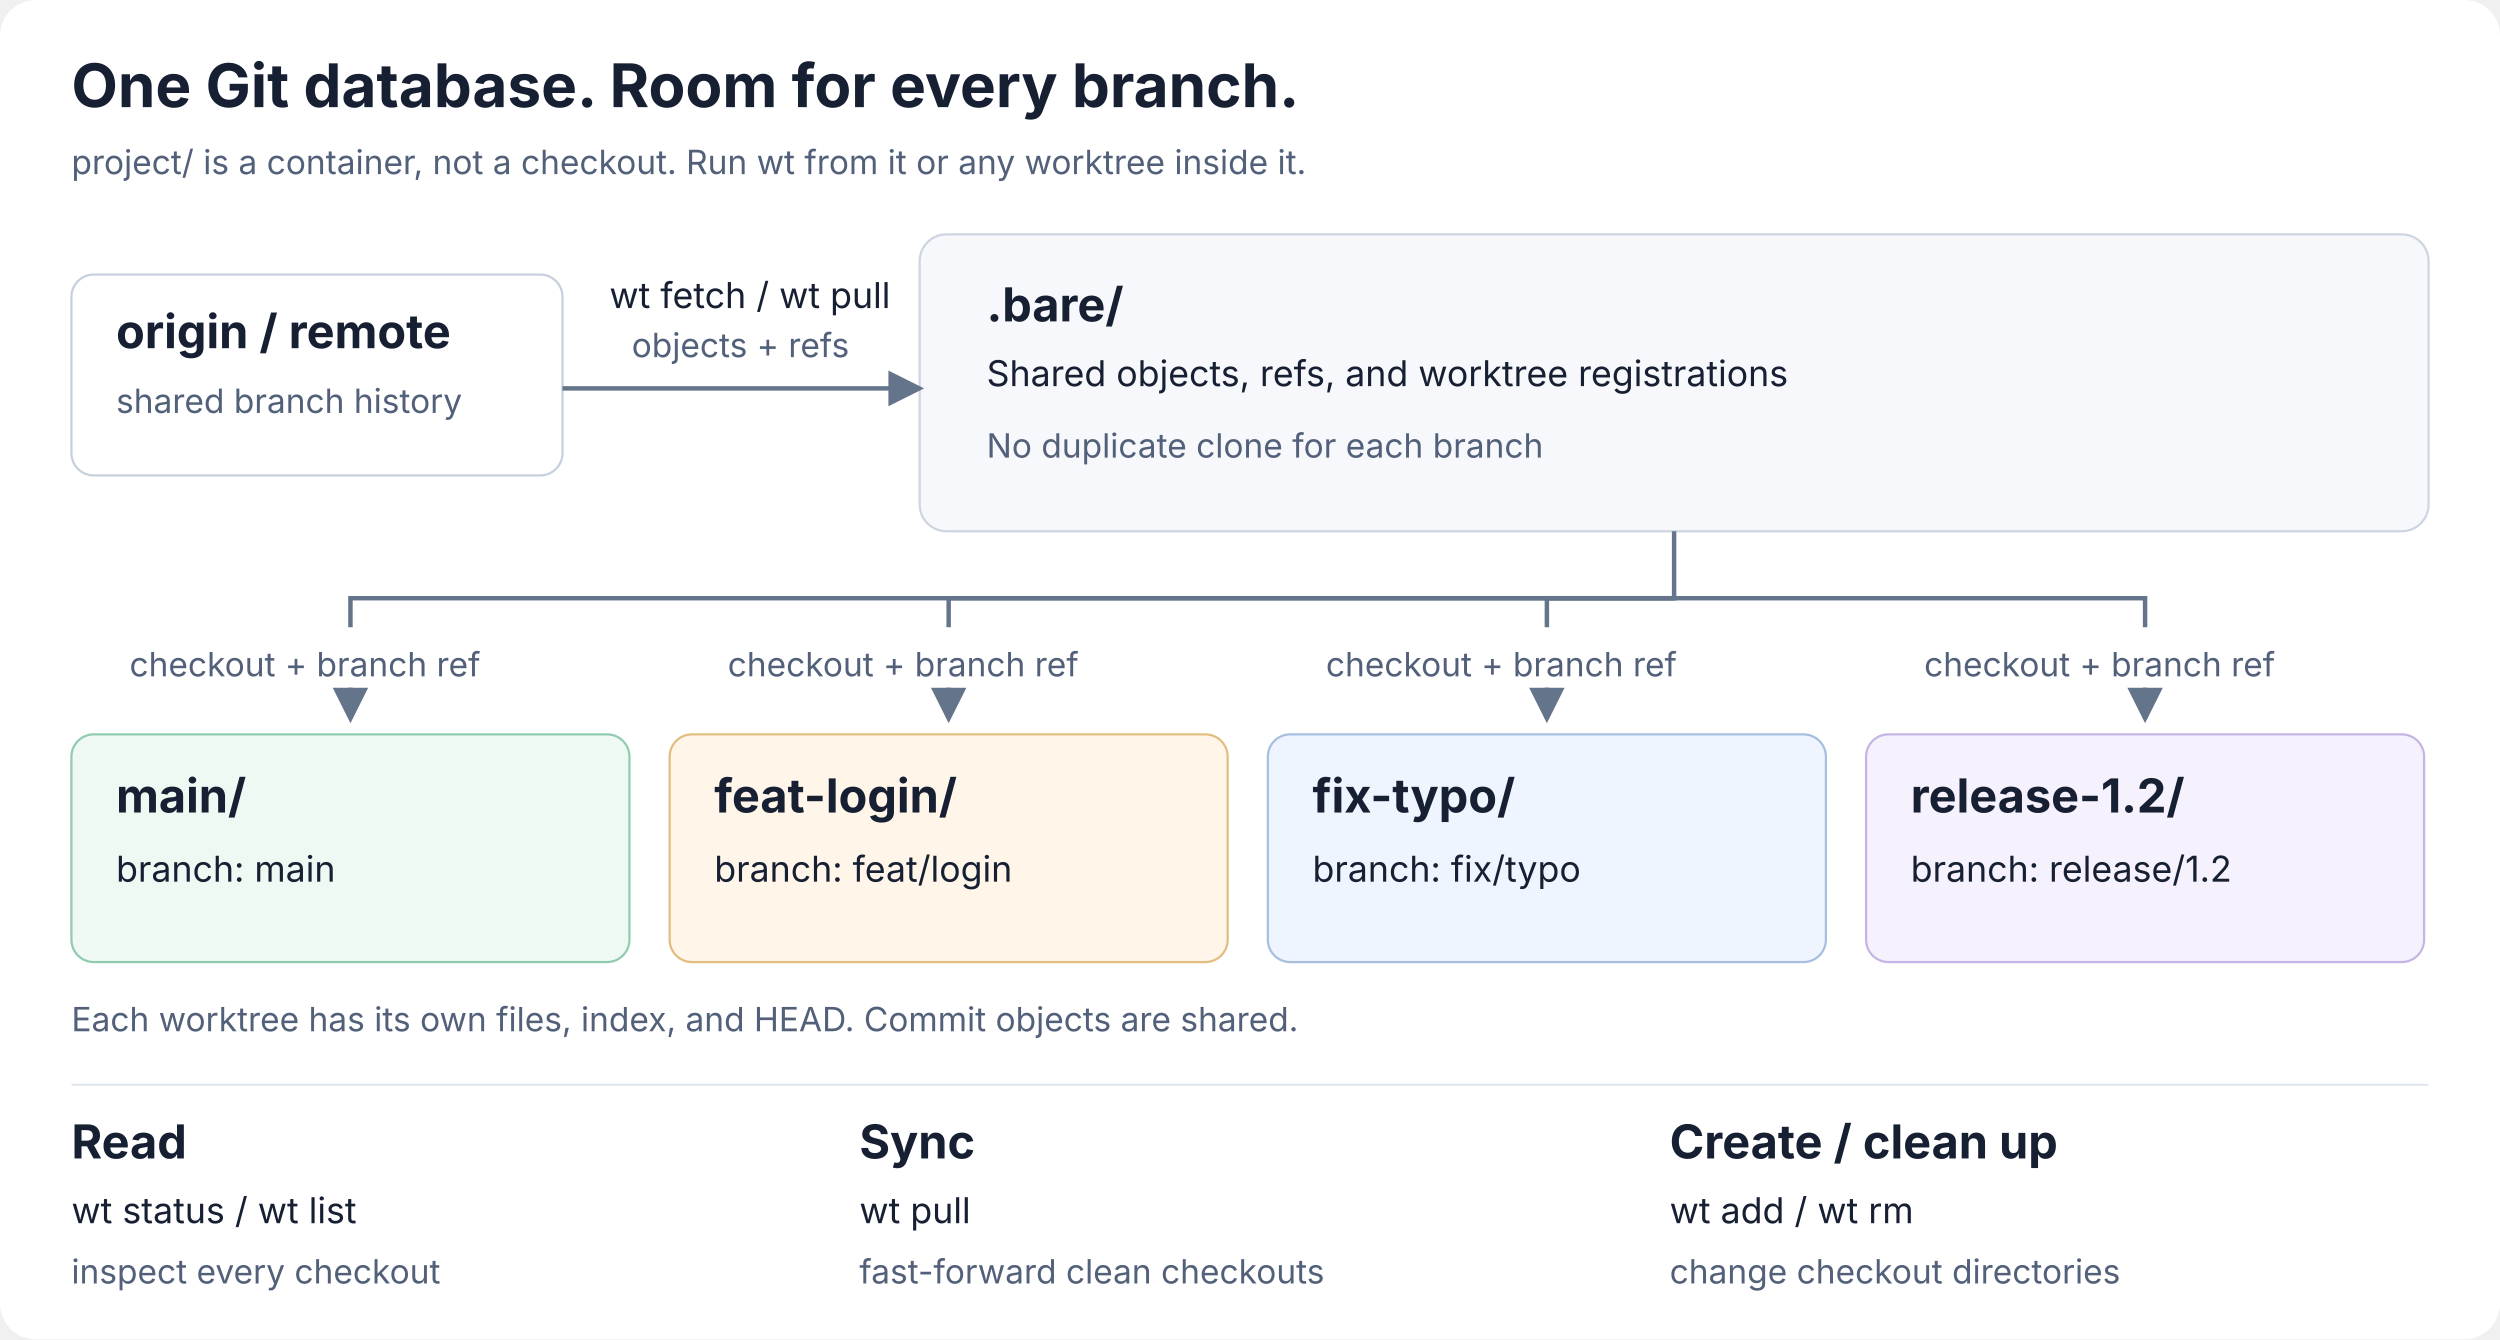
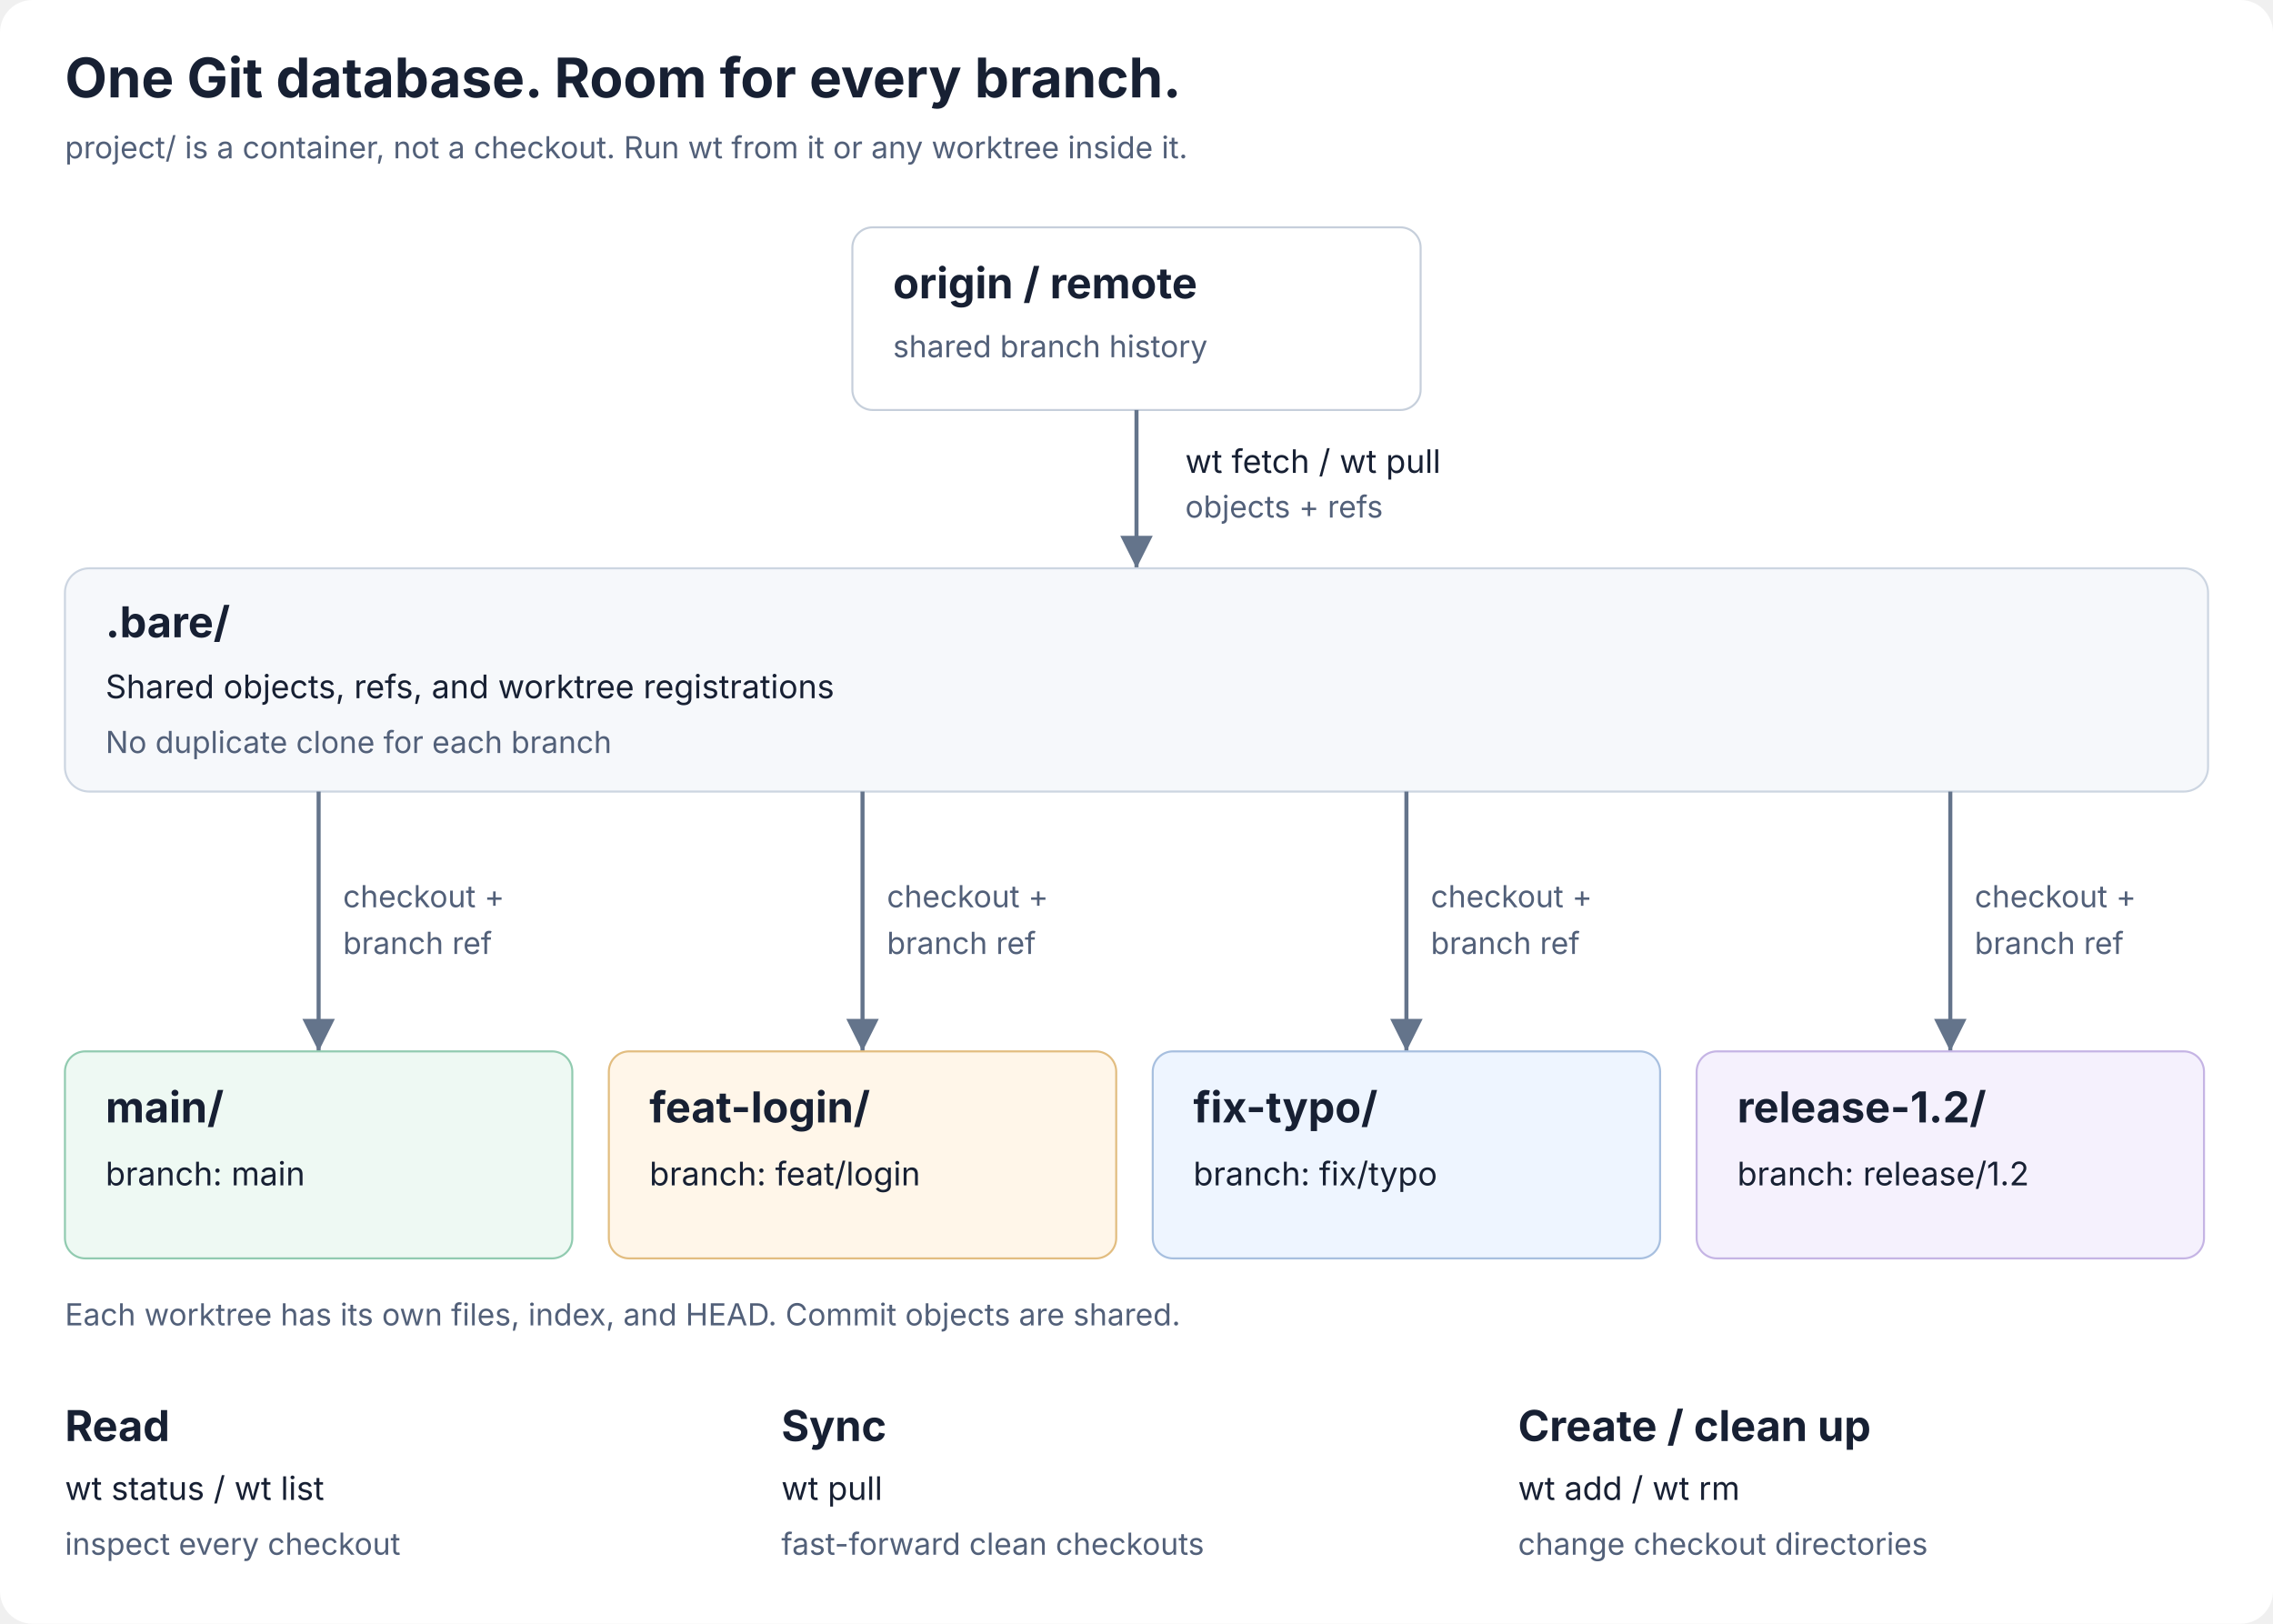
- <svg xmlns="http://www.w3.org/2000/svg" width="1120" height="600" viewBox="0 0 1120 600" role="img" aria-labelledby="title desc">
+ <svg xmlns="http://www.w3.org/2000/svg" width="1120" height="800" viewBox="0 0 1120 800" role="img" aria-labelledby="title desc">
  <defs>
-     <marker id="arrow" markerWidth="8" markerHeight="8" refX="7" refY="4" orient="auto">
-       <path d="M0 0L8 4L0 8Z" fill="#64748b" />
+     <marker id="arrow" markerWidth="8" markerHeight="8" refX="8" refY="4" orient="auto">
+       <polygon points="0,0 8,4 0,8" fill="#64748b" />
    </marker>
    <style>
      text { font-family: -apple-system, BlinkMacSystemFont, 'Segoe UI', sans-serif; fill: #172033; }
      .heading { font-size: 27px; font-weight: 700; }
      .name { font-size: 21px; font-weight: 650; }
      .label { font-size: 16px; }
      .muted { font-size: 15px; fill: #526079; }
      .link { fill: none; stroke: #64748b; stroke-width: 2; marker-end: url(#arrow); }
    </style>
  </defs>
-   <rect width="1120" height="600" rx="16" fill="#ffffff" />
+   <rect width="1120" height="800" rx="16" fill="#ffffff" />
  <text x="32" y="48" class="heading">One Git database. Room for every branch.</text>
  <text x="32" y="78" class="muted">project/ is a container, not a checkout. Run wt from it or any worktree inside it.</text>
-   <rect x="412" y="105" width="676" height="133" rx="12" fill="#f6f8fb" stroke="#ccd5e1" />
-   <rect x="32" y="123" width="220" height="90" rx="10" fill="#ffffff" stroke="#c6cfdb" />
-   <text x="52" y="156" class="name">origin / remote</text>
-   <text x="52" y="185" class="muted">shared branch history</text>
-   <path d="M252 174H412" class="link" />
-   <text x="273" y="138" class="label">wt fetch / wt pull</text>
-   <text x="283" y="160" class="muted">objects + refs</text>
-   <text x="442" y="144" class="name">.bare/</text>
-   <text x="442" y="173" class="label">Shared objects, refs, and worktree registrations</text>
-   <text x="442" y="205" class="muted">No duplicate clone for each branch</text>
-   <path d="M750 238V268H157V322" class="link" />
-   <path d="M750 268H425V322" class="link" />
-   <path d="M750 268H693V322" class="link" />
-   <path d="M750 268H961V322" class="link" />
-   <rect x="50" y="281" width="215" height="27" fill="#ffffff" />
-   <rect x="318" y="281" width="215" height="27" fill="#ffffff" />
-   <rect x="586" y="281" width="215" height="27" fill="#ffffff" />
-   <rect x="854" y="281" width="215" height="27" fill="#ffffff" />
-   <text x="58" y="303" class="muted">checkout + branch ref</text>
-   <text x="326" y="303" class="muted">checkout + branch ref</text>
-   <text x="594" y="303" class="muted">checkout + branch ref</text>
-   <text x="862" y="303" class="muted">checkout + branch ref</text>
-   <rect x="32" y="329" width="250" height="102" rx="10" fill="#eef9f3" stroke="#91cbb0" />
-   <text x="52" y="364" class="name">main/</text>
-   <text x="52" y="395" class="label">branch: main</text>
-   <rect x="300" y="329" width="250" height="102" rx="10" fill="#fff6e9" stroke="#e2bd80" />
-   <text x="320" y="364" class="name">feat-login/</text>
-   <text x="320" y="395" class="label">branch: feat/login</text>
-   <rect x="568" y="329" width="250" height="102" rx="10" fill="#eef5ff" stroke="#a7bfdf" />
-   <text x="588" y="364" class="name">fix-typo/</text>
-   <text x="588" y="395" class="label">branch: fix/typo</text>
-   <rect x="836" y="329" width="250" height="102" rx="10" fill="#f5f1fd" stroke="#c5b4e4" />
-   <text x="856" y="364" class="name">release-1.2/</text>
-   <text x="856" y="395" class="label">branch: release/1.2</text>
-   <text x="32" y="462" class="muted">Each worktree has its own files, index, and HEAD. Commit objects are shared.</text>
-   <path d="M32 486H1088" stroke="#e2e8f0" />
-   <text x="32" y="519" class="name">Read</text>
-   <text x="32" y="548" class="label">wt status / wt list</text>
-   <text x="32" y="575" class="muted">inspect every checkout</text>
-   <text x="385" y="519" class="name">Sync</text>
-   <text x="385" y="548" class="label">wt pull</text>
-   <text x="385" y="575" class="muted">fast-forward clean checkouts</text>
-   <text x="748" y="519" class="name">Create / clean up</text>
-   <text x="748" y="548" class="label">wt add / wt rm</text>
-   <text x="748" y="575" class="muted">change checkout directories</text>
+   <rect x="420" y="112" width="280" height="90" rx="10" fill="#ffffff" stroke="#c6cfdb" />
+   <text x="440" y="147" class="name">origin / remote</text>
+   <text x="440" y="176" class="muted">shared branch history</text>
+   <line x1="560" y1="202" x2="560" y2="280" class="link" />
+   <text x="584" y="233" class="label">wt fetch / wt pull</text>
+   <text x="584" y="255" class="muted">objects + refs</text>
+   <rect x="32" y="280" width="1056" height="110" rx="12" fill="#f6f8fb" stroke="#ccd5e1" />
+   <text x="52" y="314" class="name">.bare/</text>
+   <text x="52" y="344" class="label">Shared objects, refs, and worktree registrations</text>
+   <text x="52" y="371" class="muted">No duplicate clone for each branch</text>
+   <line x1="157" y1="390" x2="157" y2="518" class="link" />
+   <line x1="425" y1="390" x2="425" y2="518" class="link" />
+   <line x1="693" y1="390" x2="693" y2="518" class="link" />
+   <line x1="961" y1="390" x2="961" y2="518" class="link" />
+   <text x="169" y="447" class="muted">
+     <tspan x="169" dy="0">checkout + </tspan>
+     <tspan x="169" dy="23">branch ref</tspan>
+   </text>
+   <text x="437" y="447" class="muted">
+     <tspan x="437" dy="0">checkout + </tspan>
+     <tspan x="437" dy="23">branch ref</tspan>
+   </text>
+   <text x="705" y="447" class="muted">
+     <tspan x="705" dy="0">checkout + </tspan>
+     <tspan x="705" dy="23">branch ref</tspan>
+   </text>
+   <text x="973" y="447" class="muted">
+     <tspan x="973" dy="0">checkout + </tspan>
+     <tspan x="973" dy="23">branch ref</tspan>
+   </text>
+   <rect x="32" y="518" width="250" height="102" rx="10" fill="#eef9f3" stroke="#91cbb0" />
+   <text x="52" y="553" class="name">main/</text>
+   <text x="52" y="584" class="label">branch: main</text>
+   <rect x="300" y="518" width="250" height="102" rx="10" fill="#fff6e9" stroke="#e2bd80" />
+   <text x="320" y="553" class="name">feat-login/</text>
+   <text x="320" y="584" class="label">branch: feat/login</text>
+   <rect x="568" y="518" width="250" height="102" rx="10" fill="#eef5ff" stroke="#a7bfdf" />
+   <text x="588" y="553" class="name">fix-typo/</text>
+   <text x="588" y="584" class="label">branch: fix/typo</text>
+   <rect x="836" y="518" width="250" height="102" rx="10" fill="#f5f1fd" stroke="#c5b4e4" />
+   <text x="856" y="553" class="name">release-1.2/</text>
+   <text x="856" y="584" class="label">branch: release/1.2</text>
+   <text x="32" y="653" class="muted">Each worktree has its own files, index, and HEAD. Commit objects are shared.</text>
+   <text x="32" y="710" class="name">Read</text>
+   <text x="32" y="739" class="label">wt status / wt list</text>
+   <text x="32" y="766" class="muted">inspect every checkout</text>
+   <text x="385" y="710" class="name">Sync</text>
+   <text x="385" y="739" class="label">wt pull</text>
+   <text x="385" y="766" class="muted">fast-forward clean checkouts</text>
+   <text x="748" y="710" class="name">Create / clean up</text>
+   <text x="748" y="739" class="label">wt add / wt rm</text>
+   <text x="748" y="766" class="muted">change checkout directories</text>
</svg>
